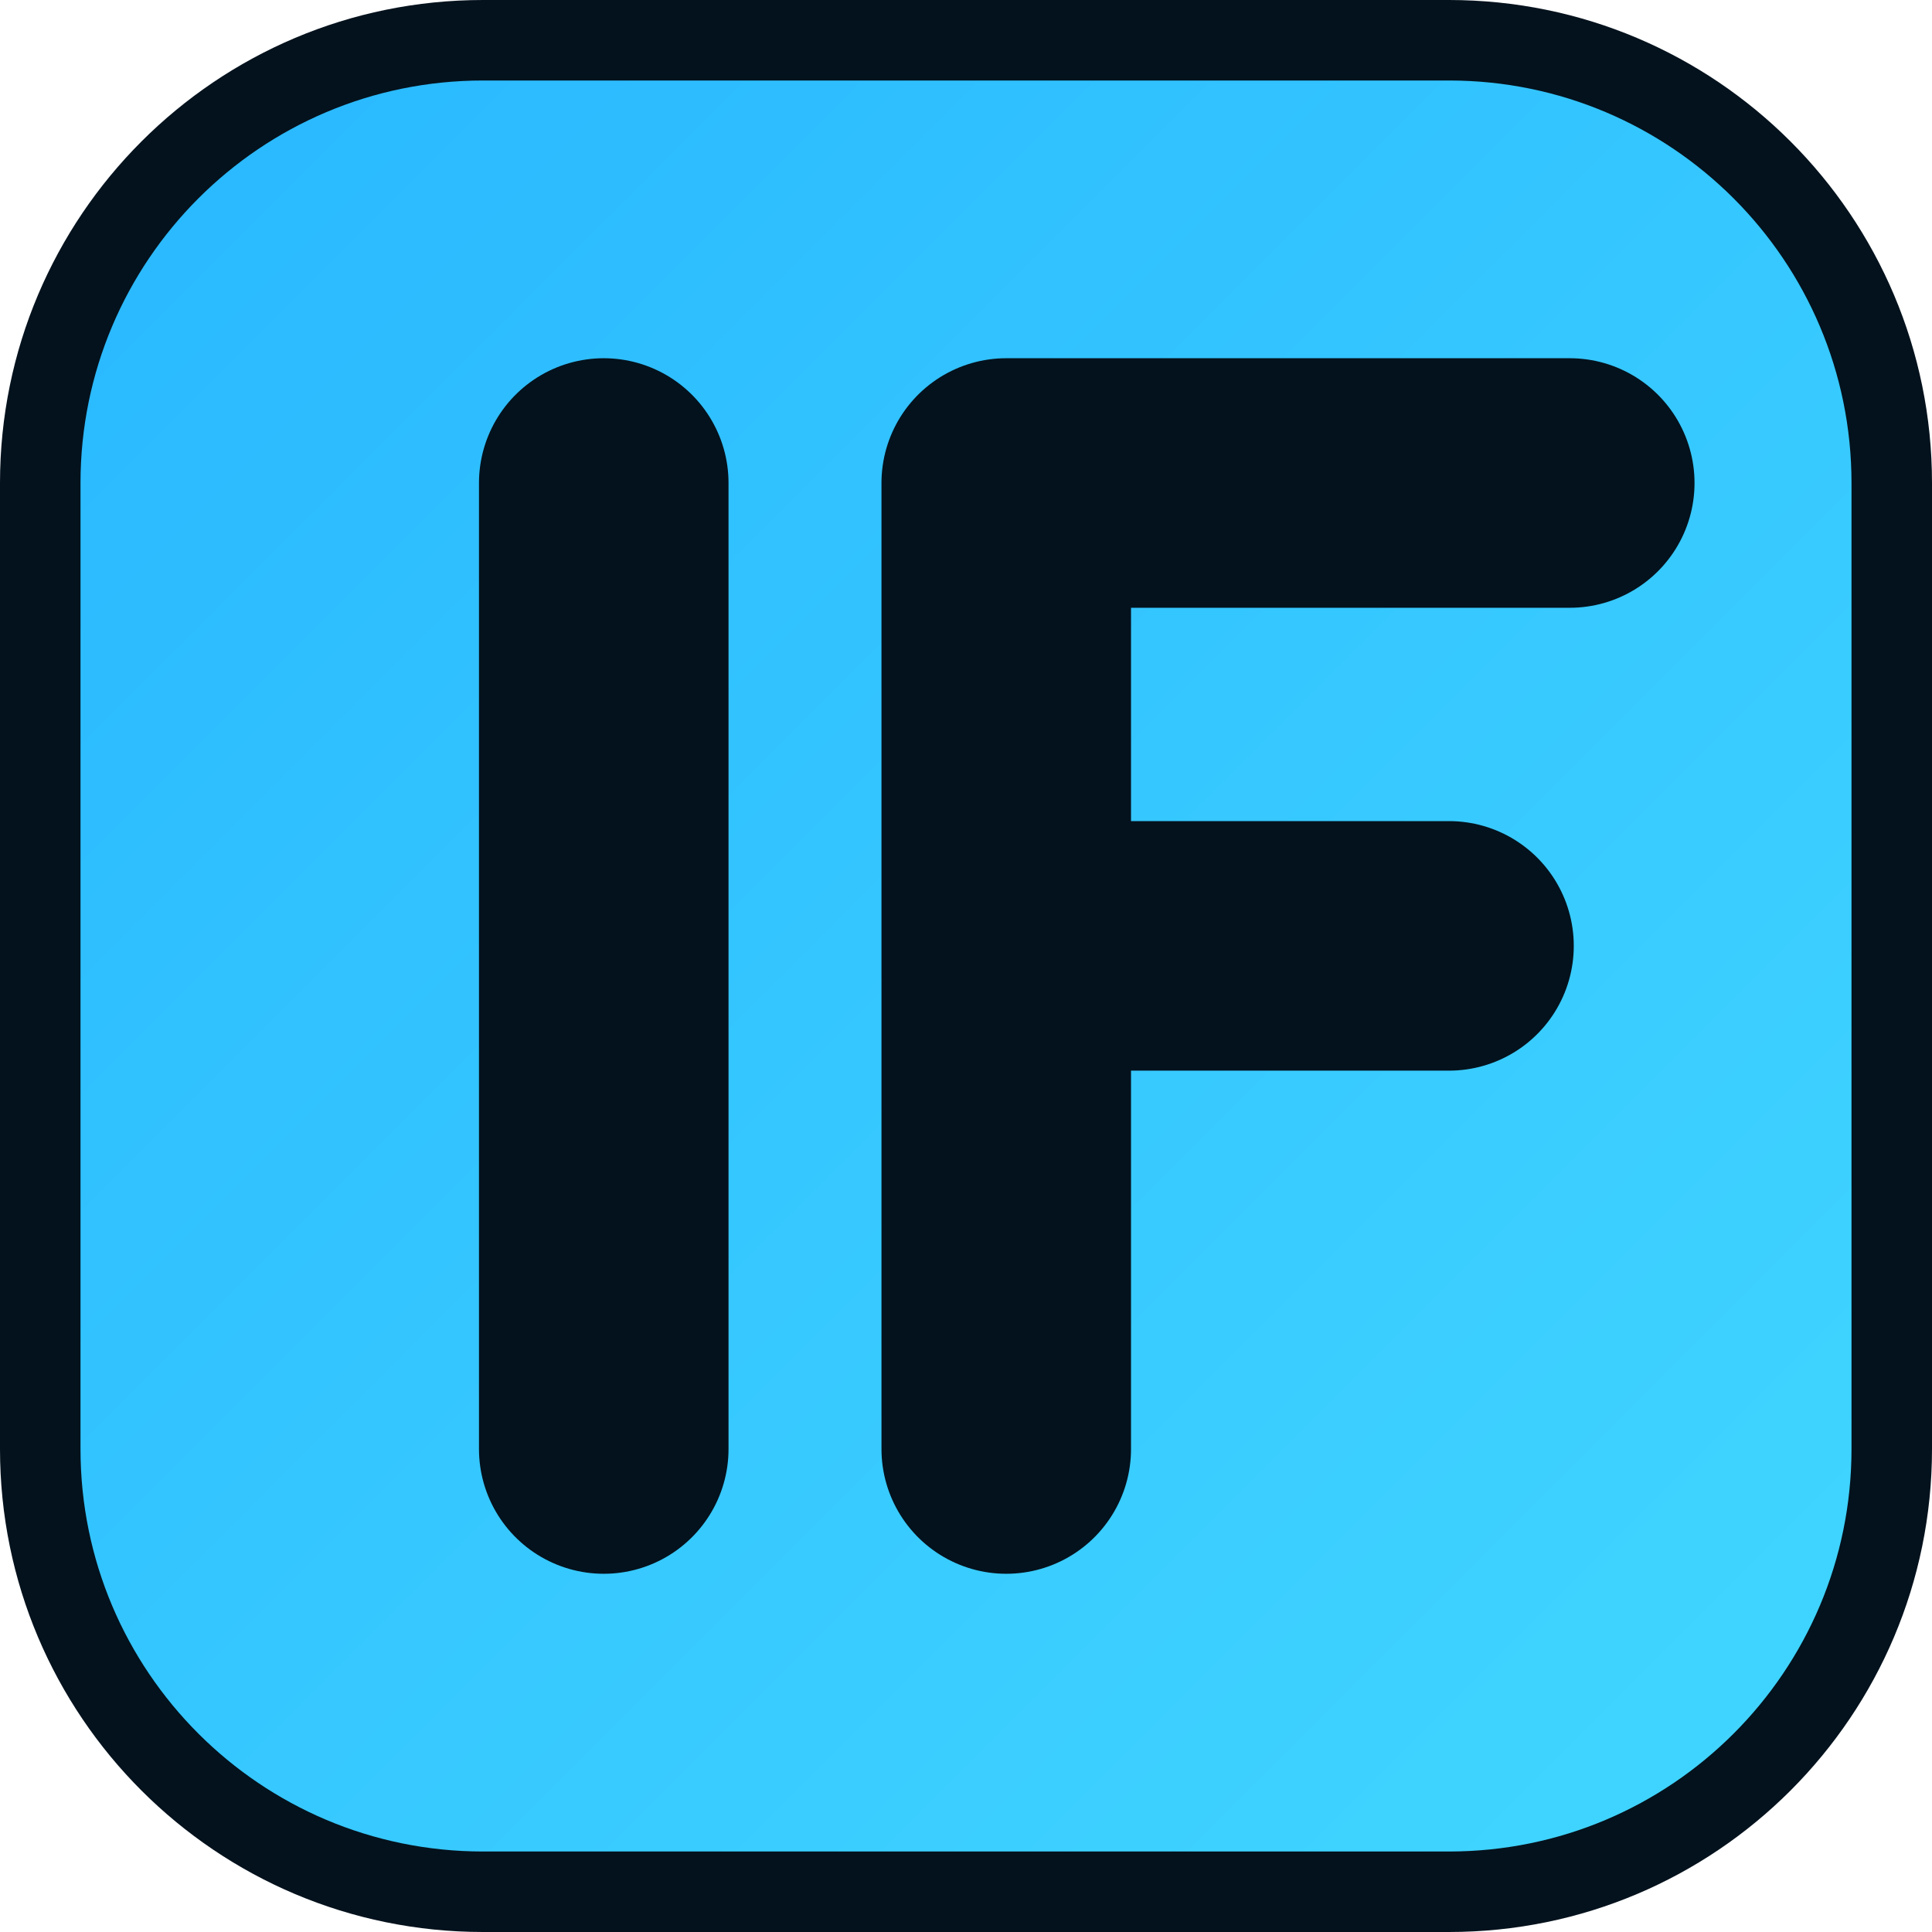
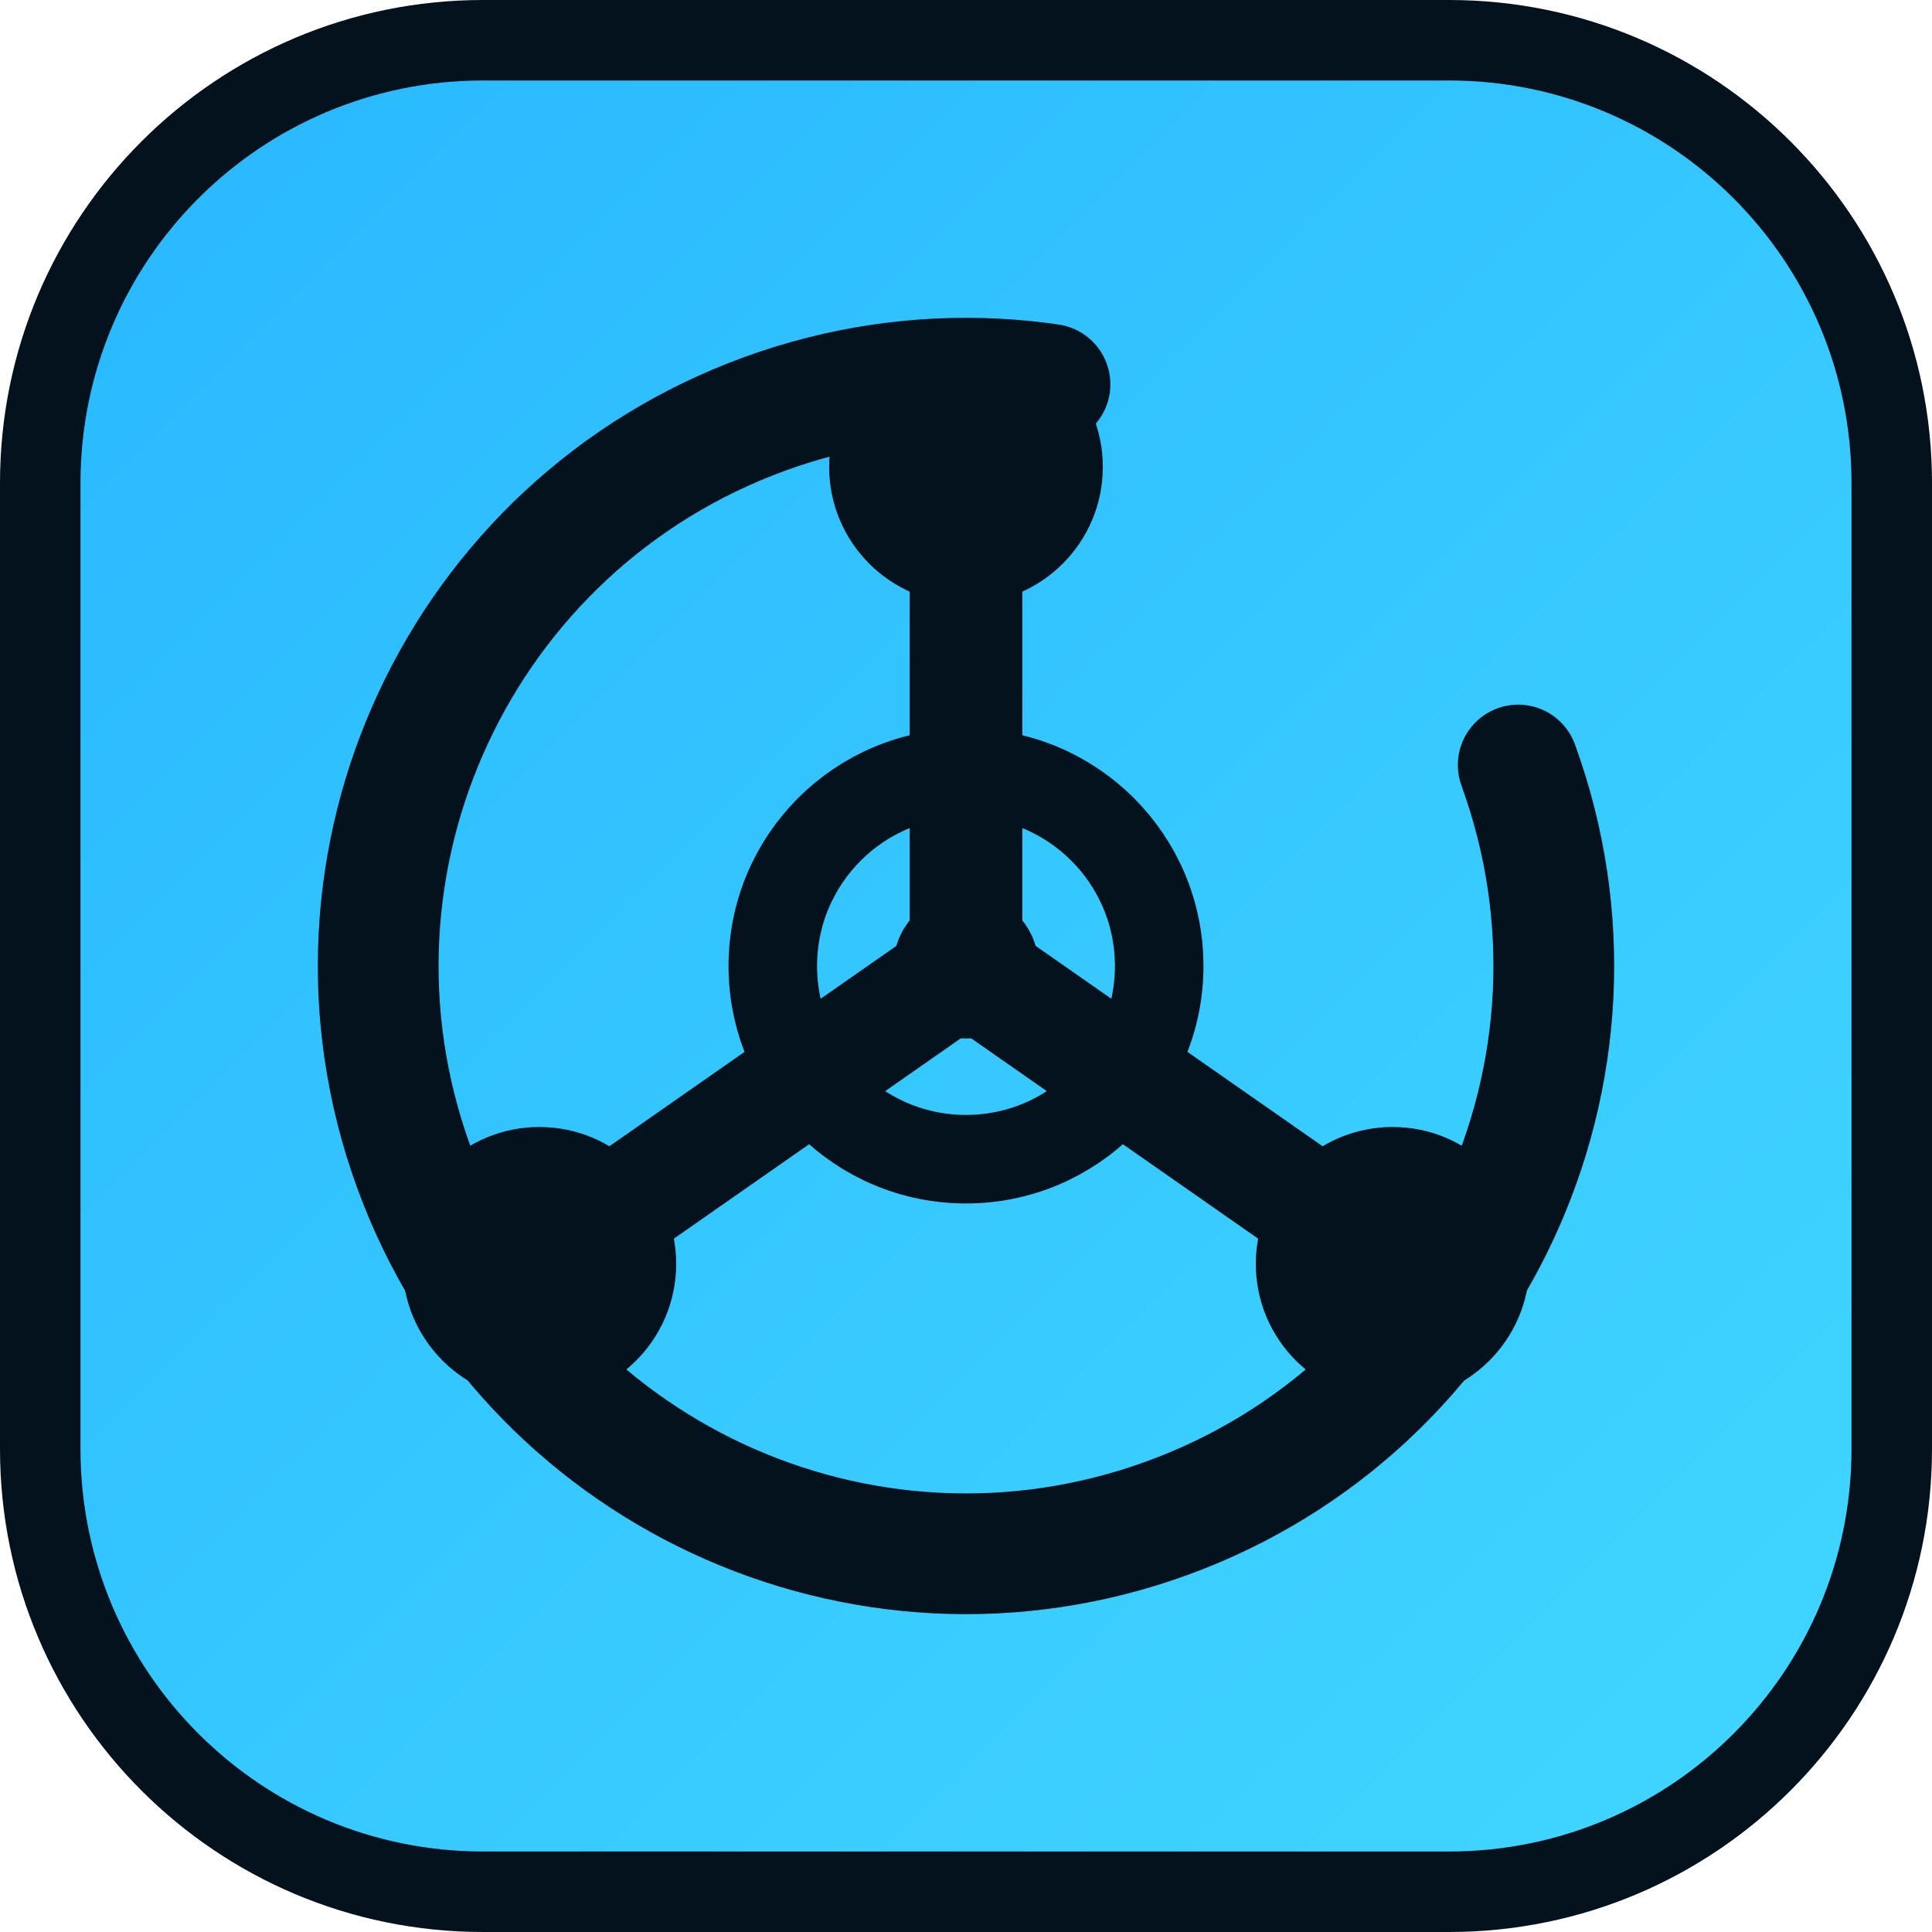
<svg xmlns="http://www.w3.org/2000/svg" width="48" height="48" viewBox="0 0 48 48">
  <defs>
    <linearGradient id="g" x1="0" y1="0" x2="1" y2="1">
      <stop offset="0%" stop-color="#29b8ff" />
      <stop offset="100%" stop-color="#41d6ff" />
    </linearGradient>
  </defs>
  <rect width="48" height="48" rx="12" fill="#04121d" />
  <rect x="2" y="2" width="44" height="44" rx="10" fill="url(#g)" />
-   <path d="M15 12 L15 36 M25 12 L25 36 M25 12 L39 12 M25 23.5 L36 23.5" fill="none" stroke="#04121d" stroke-width="6.2" stroke-linecap="round" stroke-linejoin="round" />
+   <circle cx="24" cy="24" r="14.6" fill="none" stroke="#04121d" stroke-width="3" stroke-linecap="round" stroke-dasharray="76 19" transform="rotate(-20 24 24)" />
+   <line x1="24" y1="24" x2="24" y2="11.6" stroke="#04121d" stroke-width="2.8" stroke-linecap="round" />
+   <line x1="24" y1="24" x2="34.6" y2="31.4" stroke="#04121d" stroke-width="2.8" stroke-linecap="round" />
+   <line x1="24" y1="24" x2="13.4" y2="31.4" stroke="#04121d" stroke-width="2.8" stroke-linecap="round" />
+   <circle cx="24" cy="11.6" r="3.4" fill="#04121d" />
+   <circle cx="34.6" cy="31.4" r="3.4" fill="#04121d" />
+   <circle cx="13.4" cy="31.4" r="3.4" fill="#04121d" />
+   <circle cx="24" cy="24" r="4.8" fill="none" stroke="#04121d" stroke-width="2.2" />
+   <circle cx="24" cy="24" r="1.8" fill="#04121d" />
</svg>
